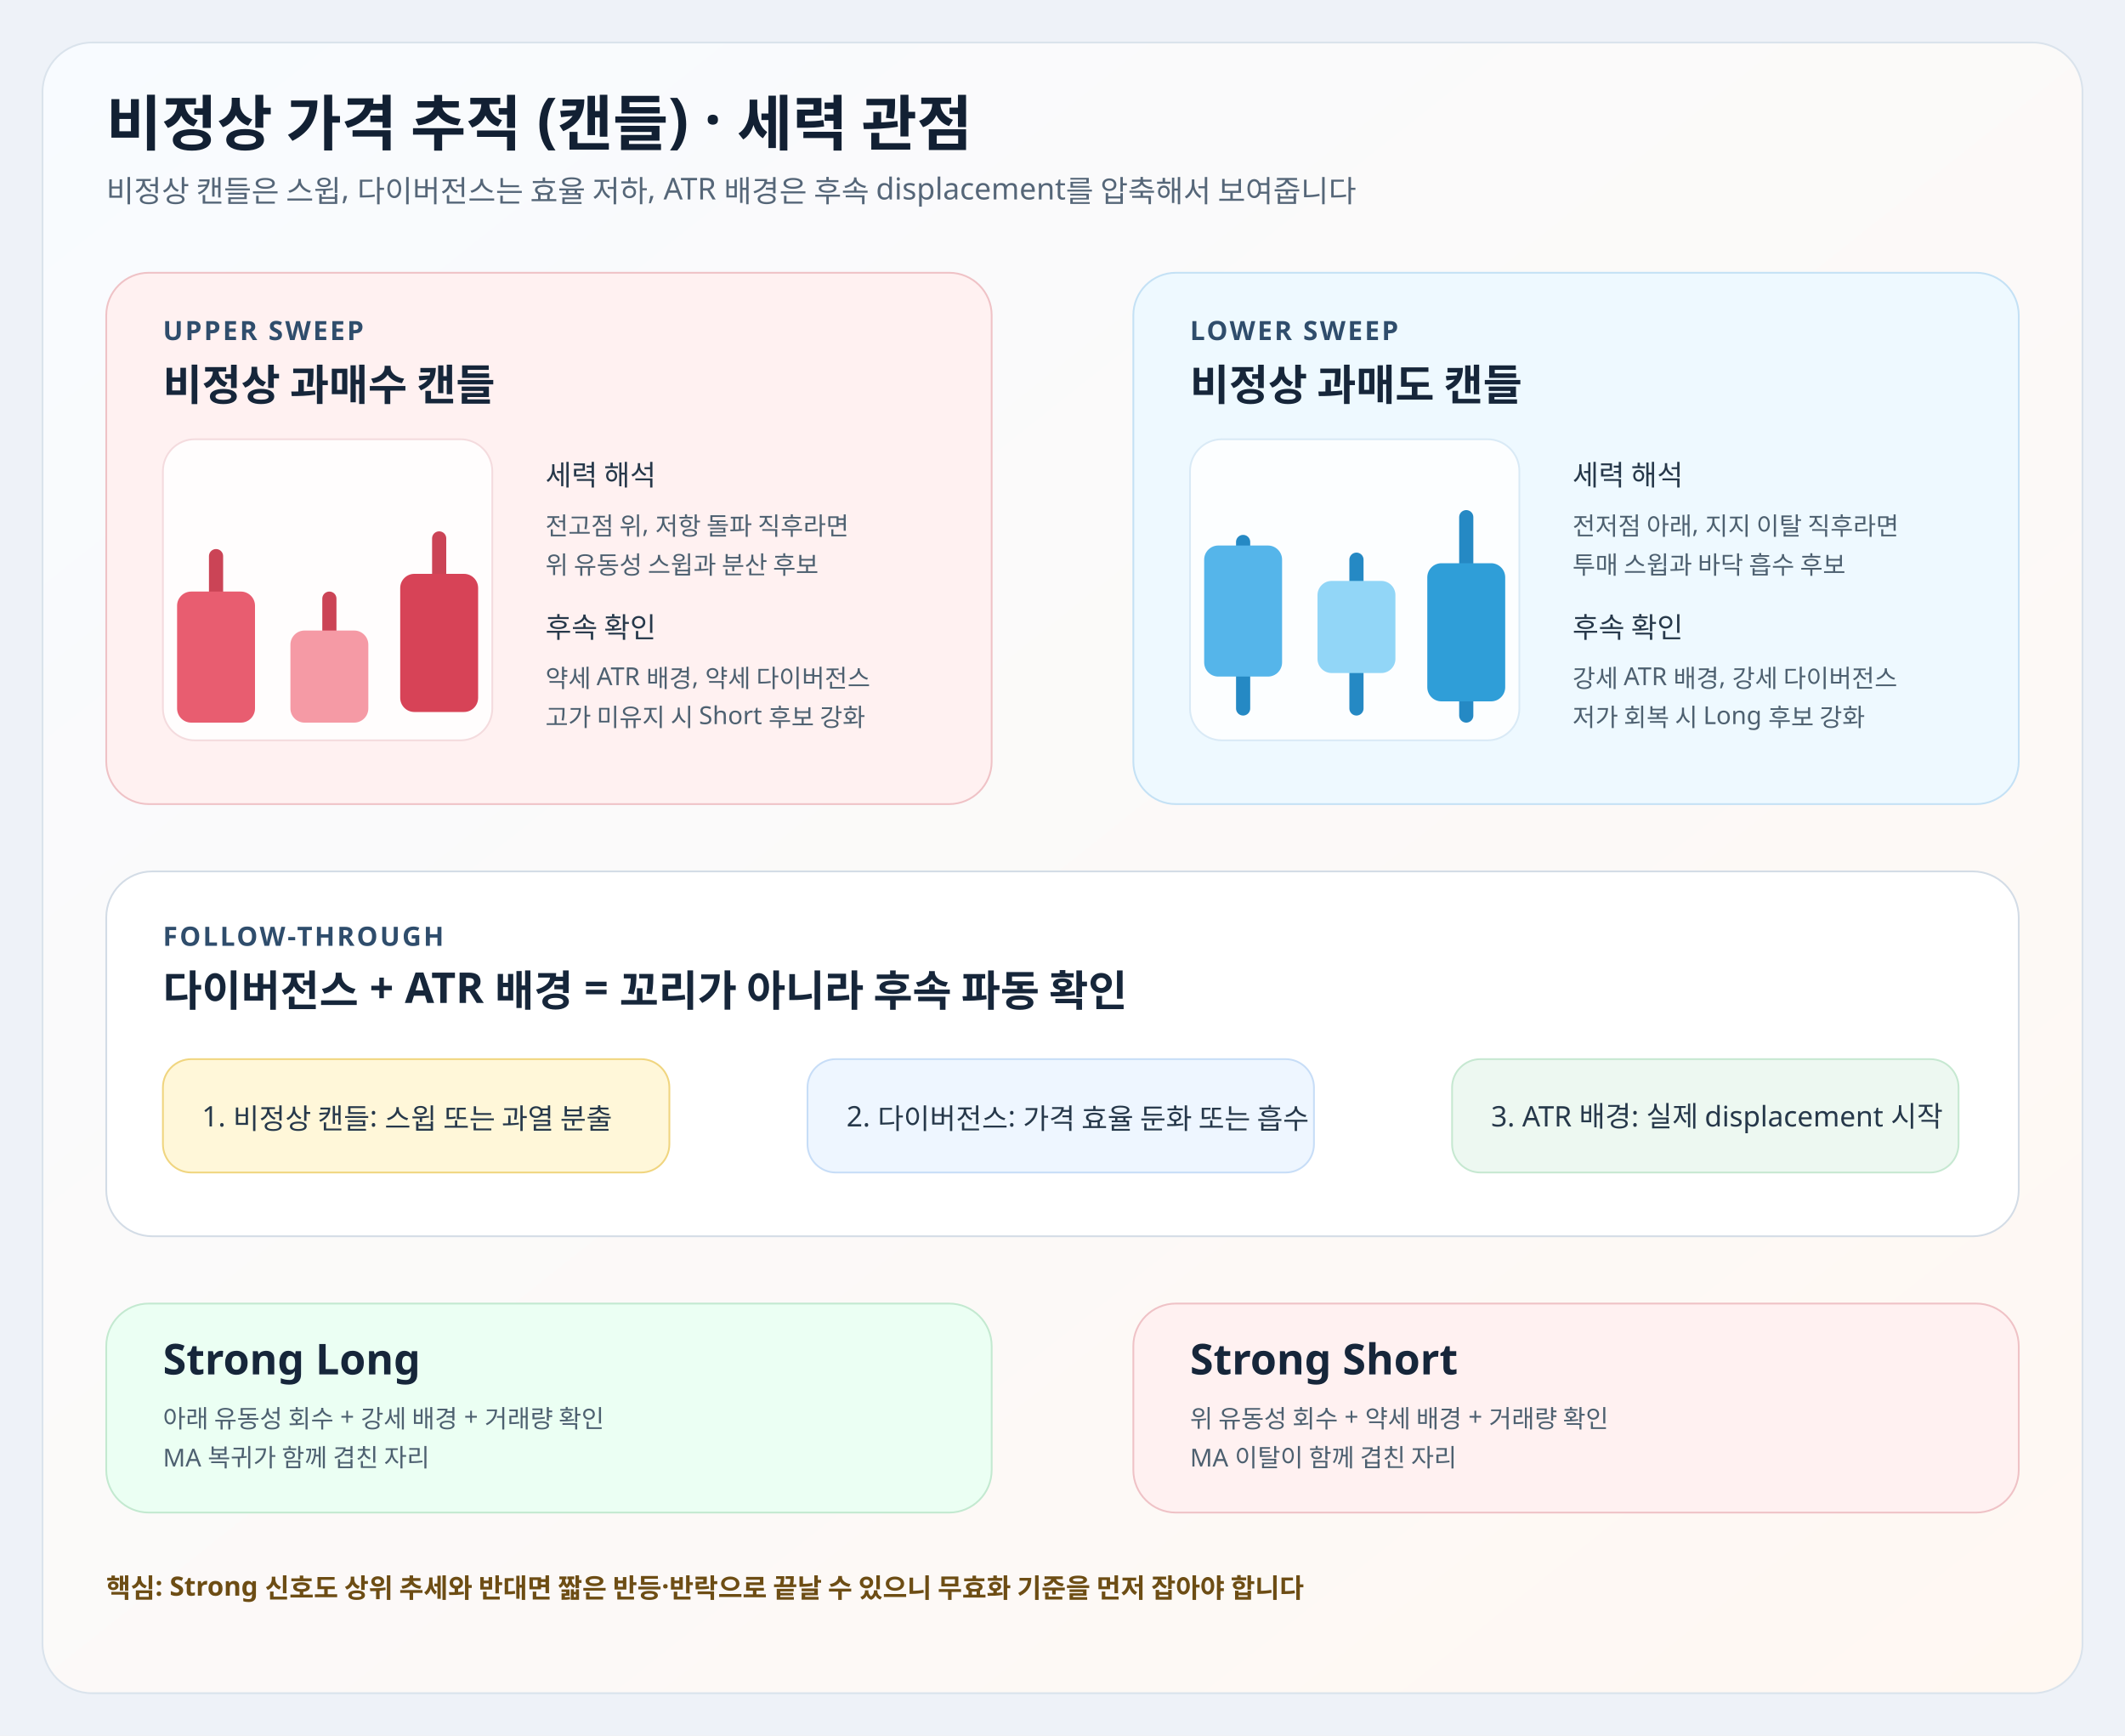
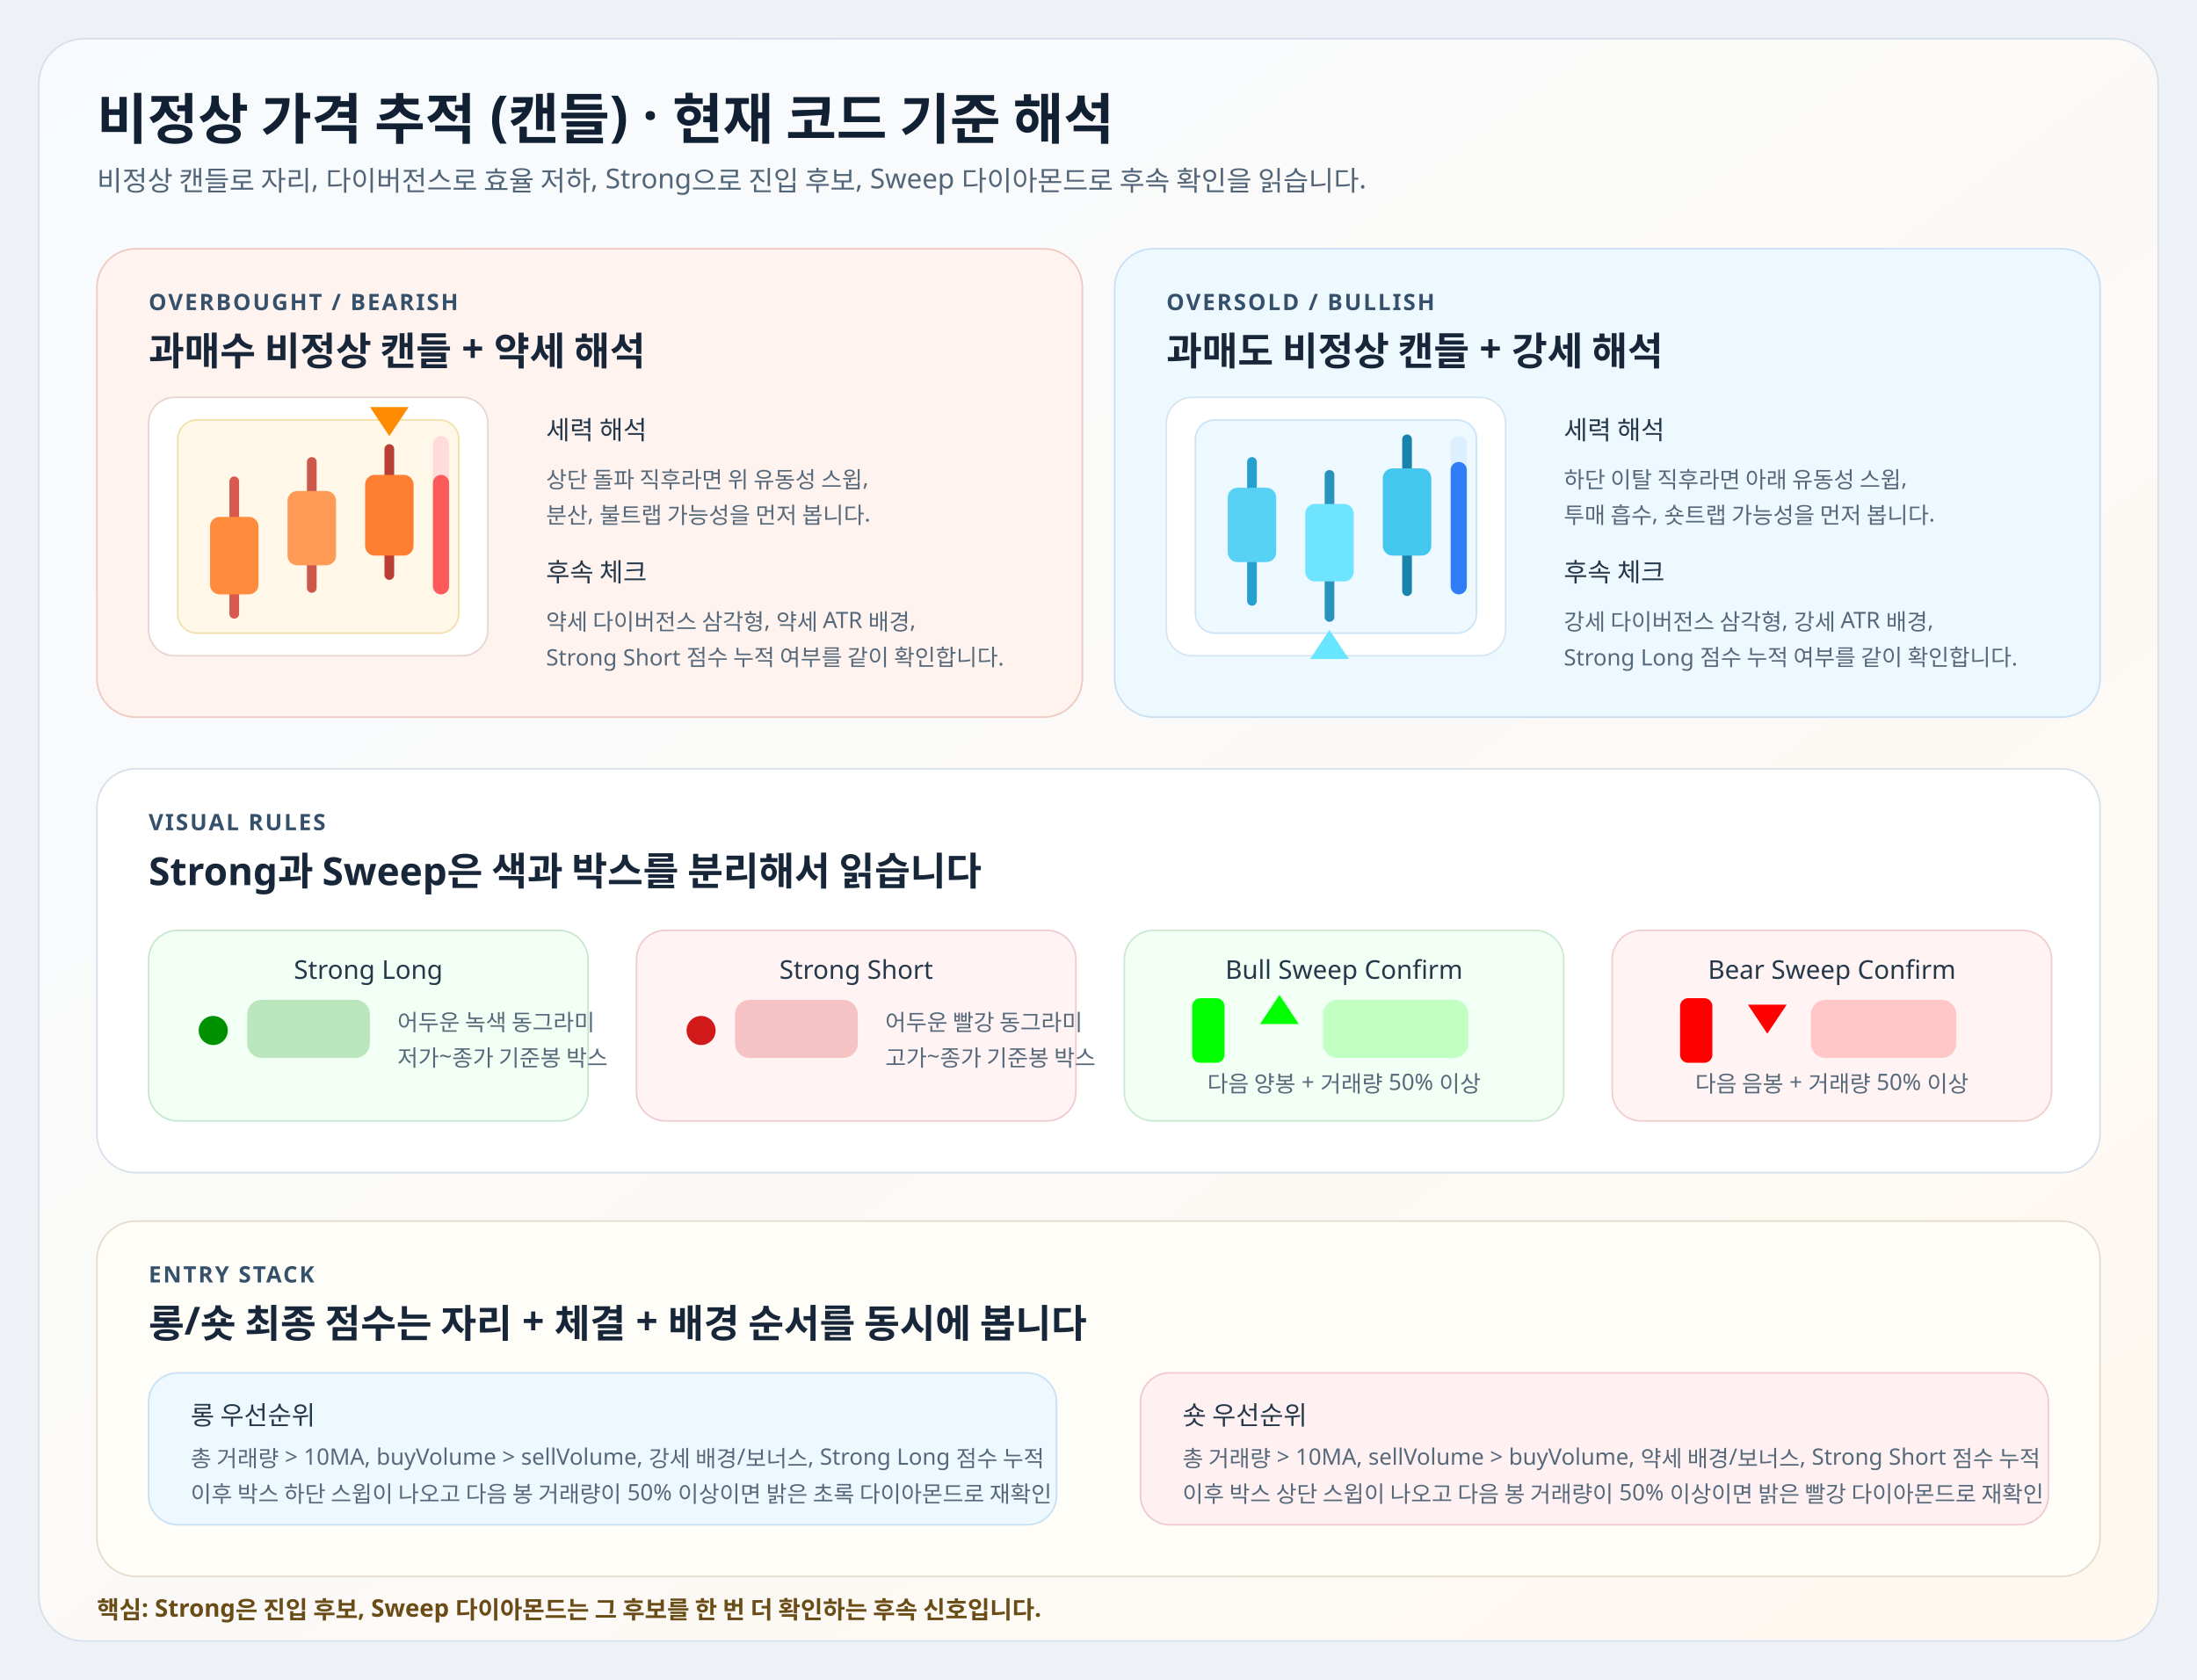
- <svg xmlns="http://www.w3.org/2000/svg" width="1200" height="980" viewBox="0 0 1200 980" role="img" aria-labelledby="title desc">
+ <svg xmlns="http://www.w3.org/2000/svg" width="1360" height="1040" viewBox="0 0 1360 1040" role="img" aria-labelledby="title desc">
  <defs>
    <linearGradient id="bg" x1="0%" y1="0%" x2="100%" y2="100%">
-       <stop offset="0%" stop-color="#f8fbff" />
-       <stop offset="100%" stop-color="#fff8f2" />
+       <stop offset="0%" stop-color="#f7fbff" />
+       <stop offset="100%" stop-color="#fff8f0" />
    </linearGradient>
    <style>
      .title { font: 700 34px 'Pretendard','Apple SD Gothic Neo','Malgun Gothic',sans-serif; fill: #122033; }
-       .subtitle { font: 500 17px 'Pretendard','Apple SD Gothic Neo','Malgun Gothic',sans-serif; fill: #556678; }
-       .cardTitle { font: 700 24px 'Pretendard','Apple SD Gothic Neo','Malgun Gothic',sans-serif; fill: #16263a; }
-       .label { font: 700 15px 'Pretendard','Apple SD Gothic Neo','Malgun Gothic',sans-serif; fill: #2f4d6c; letter-spacing: 0.08em; }
-       .body { font: 500 16px 'Pretendard','Apple SD Gothic Neo','Malgun Gothic',sans-serif; fill: #26384a; }
-       .small { font: 500 14px 'Pretendard','Apple SD Gothic Neo','Malgun Gothic',sans-serif; fill: #4d6070; }
-       .note { font: 700 15px 'Pretendard','Apple SD Gothic Neo','Malgun Gothic',sans-serif; fill: #6d4d14; }
+       .subtitle { font: 500 17px 'Pretendard','Apple SD Gothic Neo','Malgun Gothic',sans-serif; fill: #526578; }
+       .label { font: 700 14px 'Pretendard','Apple SD Gothic Neo','Malgun Gothic',sans-serif; fill: #35506b; letter-spacing: 0.08em; }
+       .cardTitle { font: 700 24px 'Pretendard','Apple SD Gothic Neo','Malgun Gothic',sans-serif; fill: #172739; }
+       .body { font: 500 16px 'Pretendard','Apple SD Gothic Neo','Malgun Gothic',sans-serif; fill: #25384a; }
+       .small { font: 500 14px 'Pretendard','Apple SD Gothic Neo','Malgun Gothic',sans-serif; fill: #56697b; }
+       .note { font: 700 15px 'Pretendard','Apple SD Gothic Neo','Malgun Gothic',sans-serif; fill: #6a4c16; }
+       .center { text-anchor: middle; }
    </style>
  </defs>
-   <rect width="1200" height="980" fill="#eef2f8" />
-   <rect x="24" y="24" width="1152" height="932" rx="28" fill="url(#bg)" stroke="#dae3ec" />
-   <text x="60" y="82" class="title">비정상 가격 추적 (캔들) · 세력 관점</text>
-   <text x="60" y="114" class="subtitle">비정상 캔들은 스윕, 다이버전스는 효율 저하, ATR 배경은 후속 displacement를 압축해서 보여줍니다</text>
-   <rect x="60" y="154" width="500" height="300" rx="24" fill="#fff1f1" stroke="#efc2c6" />
-   <text x="92" y="192" class="label">UPPER SWEEP</text>
-   <text x="92" y="226" class="cardTitle">비정상 과매수 캔들</text>
-   <rect x="92" y="248" width="186" height="170" rx="18" fill="#ffffff" opacity="0.84" stroke="#f2d7da" />
-   <line x1="122" y1="384" x2="122" y2="314" stroke="#cb4456" stroke-width="8" stroke-linecap="round" />
-   <rect x="100" y="334" width="44" height="74" rx="8" fill="#e85d70" />
-   <line x1="186" y1="392" x2="186" y2="338" stroke="#cb4456" stroke-width="8" stroke-linecap="round" />
-   <rect x="164" y="356" width="44" height="52" rx="8" fill="#f59aa5" />
-   <line x1="248" y1="394" x2="248" y2="304" stroke="#cb4456" stroke-width="8" stroke-linecap="round" />
-   <rect x="226" y="324" width="44" height="78" rx="8" fill="#d74357" />
-   <text x="308" y="274" class="body">세력 해석</text>
-   <text x="308" y="302" class="small">전고점 위, 저항 돌파 직후라면</text>
-   <text x="308" y="324" class="small">위 유동성 스윕과 분산 후보</text>
-   <text x="308" y="360" class="body">후속 확인</text>
-   <text x="308" y="388" class="small">약세 ATR 배경, 약세 다이버전스</text>
-   <text x="308" y="410" class="small">고가 미유지 시 Short 후보 강화</text>
-   <rect x="640" y="154" width="500" height="300" rx="24" fill="#eef9ff" stroke="#c4e1f5" />
-   <text x="672" y="192" class="label">LOWER SWEEP</text>
-   <text x="672" y="226" class="cardTitle">비정상 과매도 캔들</text>
-   <rect x="672" y="248" width="186" height="170" rx="18" fill="#ffffff" opacity="0.84" stroke="#d6e7f4" />
-   <line x1="702" y1="306" x2="702" y2="400" stroke="#2589c4" stroke-width="8" stroke-linecap="round" />
-   <rect x="680" y="308" width="44" height="74" rx="8" fill="#55b5ea" />
-   <line x1="766" y1="316" x2="766" y2="400" stroke="#2589c4" stroke-width="8" stroke-linecap="round" />
-   <rect x="744" y="328" width="44" height="52" rx="8" fill="#92d6f7" />
-   <line x1="828" y1="292" x2="828" y2="404" stroke="#2589c4" stroke-width="8" stroke-linecap="round" />
-   <rect x="806" y="318" width="44" height="78" rx="8" fill="#2f9ed8" />
-   <text x="888" y="274" class="body">세력 해석</text>
-   <text x="888" y="302" class="small">전저점 아래, 지지 이탈 직후라면</text>
-   <text x="888" y="324" class="small">투매 스윕과 바닥 흡수 후보</text>
-   <text x="888" y="360" class="body">후속 확인</text>
-   <text x="888" y="388" class="small">강세 ATR 배경, 강세 다이버전스</text>
-   <text x="888" y="410" class="small">저가 회복 시 Long 후보 강화</text>
-   <rect x="60" y="492" width="1080" height="206" rx="26" fill="#ffffff" stroke="#d3dce6" />
-   <text x="92" y="534" class="label">FOLLOW-THROUGH</text>
-   <text x="92" y="568" class="cardTitle">다이버전스 + ATR 배경 = 꼬리가 아니라 후속 파동 확인</text>
-   <rect x="92" y="598" width="286" height="64" rx="16" fill="#fff7d9" stroke="#f0d57f" />
-   <text x="114" y="636" class="body">1. 비정상 캔들: 스윕 또는 과열 분출</text>
-   <rect x="456" y="598" width="286" height="64" rx="16" fill="#eef6ff" stroke="#c7ddf7" />
-   <text x="478" y="636" class="body">2. 다이버전스: 가격 효율 둔화 또는 흡수</text>
-   <rect x="820" y="598" width="286" height="64" rx="16" fill="#edf8f1" stroke="#c6e8d1" />
-   <text x="842" y="636" class="body">3. ATR 배경: 실제 displacement 시작</text>
-   <rect x="60" y="736" width="500" height="118" rx="24" fill="#ebfff3" stroke="#c3e9d0" />
-   <text x="92" y="776" class="cardTitle">Strong Long</text>
-   <text x="92" y="806" class="small">아래 유동성 회수 + 강세 배경 + 거래량 확인</text>
-   <text x="92" y="828" class="small">MA 복귀가 함께 겹친 자리</text>
-   <rect x="640" y="736" width="500" height="118" rx="24" fill="#fff1f1" stroke="#efc2c6" />
-   <text x="672" y="776" class="cardTitle">Strong Short</text>
-   <text x="672" y="806" class="small">위 유동성 회수 + 약세 배경 + 거래량 확인</text>
-   <text x="672" y="828" class="small">MA 이탈이 함께 겹친 자리</text>
-   <text x="60" y="902" class="note">핵심: Strong 신호도 상위 추세와 반대면 짧은 반등·반락으로 끝날 수 있으니 무효화 기준을 먼저 잡아야 합니다</text>
+   <rect width="1360" height="1040" fill="#eef2f7" />
+   <rect x="24" y="24" width="1312" height="992" rx="28" fill="url(#bg)" stroke="#d7e0ea" />
+   <text x="60" y="86" class="title">비정상 가격 추적 (캔들) · 현재 코드 기준 해석</text>
+   <text x="60" y="118" class="subtitle">비정상 캔들로 자리, 다이버전스로 효율 저하, Strong으로 진입 후보, Sweep 다이아몬드로 후속 확인을 읽습니다.</text>
+   <rect x="60" y="154" width="610" height="290" rx="24" fill="#fff3ef" stroke="#efc9c0" />
+   <text x="92" y="192" class="label">OVERBOUGHT / BEARISH</text>
+   <text x="92" y="226" class="cardTitle">과매수 비정상 캔들 + 약세 해석</text>
+   <rect x="92" y="246" width="210" height="160" rx="16" fill="#ffffff" stroke="#e7d5cf" />
+   <rect x="110" y="260" width="174" height="132" rx="12" fill="#fff7e8" stroke="#f2dfaa" />
+   <line x1="145" y1="380" x2="145" y2="298" stroke="#d85a4f" stroke-width="6" stroke-linecap="round" />
+   <rect x="130" y="320" width="30" height="48" rx="6" fill="#ff8c3c" />
+   <line x1="193" y1="364" x2="193" y2="286" stroke="#cd5849" stroke-width="6" stroke-linecap="round" />
+   <rect x="178" y="304" width="30" height="46" rx="6" fill="#ff9b54" />
+   <line x1="241" y1="356" x2="241" y2="278" stroke="#ba3e34" stroke-width="6" stroke-linecap="round" />
+   <rect x="226" y="294" width="30" height="50" rx="6" fill="#ff7f32" />
+   <polygon points="241,270 229,252 253,252" fill="#ff8c00" />
+   <rect x="268" y="270" width="10" height="98" rx="5" fill="#ffdbdb" />
+   <rect x="268" y="294" width="10" height="74" rx="5" fill="#ff5a5a" />
+   <text x="338" y="272" class="body">세력 해석</text>
+   <text x="338" y="302" class="small">상단 돌파 직후라면 위 유동성 스윕,</text>
+   <text x="338" y="324" class="small">분산, 불트랩 가능성을 먼저 봅니다.</text>
+   <text x="338" y="360" class="body">후속 체크</text>
+   <text x="338" y="390" class="small">약세 다이버전스 삼각형, 약세 ATR 배경,</text>
+   <text x="338" y="412" class="small">Strong Short 점수 누적 여부를 같이 확인합니다.</text>
+   <rect x="690" y="154" width="610" height="290" rx="24" fill="#eef9ff" stroke="#c8e0f4" />
+   <text x="722" y="192" class="label">OVERSOLD / BULLISH</text>
+   <text x="722" y="226" class="cardTitle">과매도 비정상 캔들 + 강세 해석</text>
+   <rect x="722" y="246" width="210" height="160" rx="16" fill="#ffffff" stroke="#d6e5f2" />
+   <rect x="740" y="260" width="174" height="132" rx="12" fill="#eef8ff" stroke="#cbe4f7" />
+   <line x1="775" y1="286" x2="775" y2="372" stroke="#25a0cf" stroke-width="6" stroke-linecap="round" />
+   <rect x="760" y="302" width="30" height="46" rx="6" fill="#57d2f5" />
+   <line x1="823" y1="294" x2="823" y2="382" stroke="#2a93bc" stroke-width="6" stroke-linecap="round" />
+   <rect x="808" y="312" width="30" height="48" rx="6" fill="#6fe4ff" />
+   <line x1="871" y1="272" x2="871" y2="366" stroke="#1a83ab" stroke-width="6" stroke-linecap="round" />
+   <rect x="856" y="290" width="30" height="54" rx="6" fill="#44c7ee" />
+   <polygon points="823,390 811,408 835,408" fill="#69e6ff" />
+   <rect x="898" y="270" width="10" height="98" rx="5" fill="#dcefff" />
+   <rect x="898" y="286" width="10" height="82" rx="5" fill="#2f7ef7" />
+   <text x="968" y="272" class="body">세력 해석</text>
+   <text x="968" y="302" class="small">하단 이탈 직후라면 아래 유동성 스윕,</text>
+   <text x="968" y="324" class="small">투매 흡수, 숏트랩 가능성을 먼저 봅니다.</text>
+   <text x="968" y="360" class="body">후속 체크</text>
+   <text x="968" y="390" class="small">강세 다이버전스 삼각형, 강세 ATR 배경,</text>
+   <text x="968" y="412" class="small">Strong Long 점수 누적 여부를 같이 확인합니다.</text>
+   <rect x="60" y="476" width="1240" height="250" rx="24" fill="#ffffff" stroke="#d7e0ea" />
+   <text x="92" y="514" class="label">VISUAL RULES</text>
+   <text x="92" y="548" class="cardTitle">Strong과 Sweep은 색과 박스를 분리해서 읽습니다</text>
+   <rect x="92" y="576" width="272" height="118" rx="18" fill="#f2fff5" stroke="#c9e6d0" />
+   <text x="228" y="606" class="body center">Strong Long</text>
+   <circle cx="132" cy="638" r="9" fill="#009100" />
+   <rect x="154" y="620" width="74" height="34" rx="8" fill="#009100" opacity="0.23" stroke="#009100" stroke-width="2" />
+   <text x="246" y="638" class="small">어두운 녹색 동그라미</text>
+   <text x="246" y="660" class="small">저가~종가 기준봉 박스</text>
+   <rect x="394" y="576" width="272" height="118" rx="18" fill="#fff3f4" stroke="#efcbcf" />
+   <text x="530" y="606" class="body center">Strong Short</text>
+   <circle cx="434" cy="638" r="9" fill="#d21919" />
+   <rect x="456" y="620" width="74" height="34" rx="8" fill="#d21919" opacity="0.22" stroke="#d21919" stroke-width="2" />
+   <text x="548" y="638" class="small">어두운 빨강 동그라미</text>
+   <text x="548" y="660" class="small">고가~종가 기준봉 박스</text>
+   <rect x="696" y="576" width="272" height="118" rx="18" fill="#f1fff4" stroke="#cde9d1" />
+   <text x="832" y="606" class="body center">Bull Sweep Confirm</text>
+   <rect x="738" y="618" width="20" height="40" rx="5" fill="#00ff00" />
+   <polygon points="792,616 804,634 780,634" fill="#00ff00" />
+   <rect x="820" y="620" width="88" height="34" rx="8" fill="#00ff00" opacity="0.20" stroke="#00ff00" stroke-width="2" />
+   <text x="832" y="676" class="small center">다음 양봉 + 거래량 50% 이상</text>
+   <rect x="998" y="576" width="272" height="118" rx="18" fill="#fff3f3" stroke="#f0cece" />
+   <text x="1134" y="606" class="body center">Bear Sweep Confirm</text>
+   <rect x="1040" y="618" width="20" height="40" rx="5" fill="#ff0000" />
+   <polygon points="1094,640 1106,622 1082,622" fill="#ff0000" />
+   <rect x="1122" y="620" width="88" height="34" rx="8" fill="#ff0000" opacity="0.18" stroke="#ff0000" stroke-width="2" />
+   <text x="1134" y="676" class="small center">다음 음봉 + 거래량 50% 이상</text>
+   <rect x="60" y="756" width="1240" height="220" rx="24" fill="#fffdf8" stroke="#e6dccb" />
+   <text x="92" y="794" class="label">ENTRY STACK</text>
+   <text x="92" y="828" class="cardTitle">롱/숏 최종 점수는 자리 + 체결 + 배경 순서를 동시에 봅니다</text>
+   <rect x="92" y="850" width="562" height="94" rx="18" fill="#eef9ff" stroke="#c8e0f4" />
+   <text x="118" y="882" class="body">롱 우선순위</text>
+   <text x="118" y="908" class="small">총 거래량 &gt; 10MA, buyVolume &gt; sellVolume, 강세 배경/보너스, Strong Long 점수 누적</text>
+   <text x="118" y="930" class="small">이후 박스 하단 스윕이 나오고 다음 봉 거래량이 50% 이상이면 밝은 초록 다이아몬드로 재확인</text>
+   <rect x="706" y="850" width="562" height="94" rx="18" fill="#fff1f2" stroke="#efc9cf" />
+   <text x="732" y="882" class="body">숏 우선순위</text>
+   <text x="732" y="908" class="small">총 거래량 &gt; 10MA, sellVolume &gt; buyVolume, 약세 배경/보너스, Strong Short 점수 누적</text>
+   <text x="732" y="930" class="small">이후 박스 상단 스윕이 나오고 다음 봉 거래량이 50% 이상이면 밝은 빨강 다이아몬드로 재확인</text>
+   <text x="60" y="1002" class="note">핵심: Strong은 진입 후보, Sweep 다이아몬드는 그 후보를 한 번 더 확인하는 후속 신호입니다.</text>
</svg>
